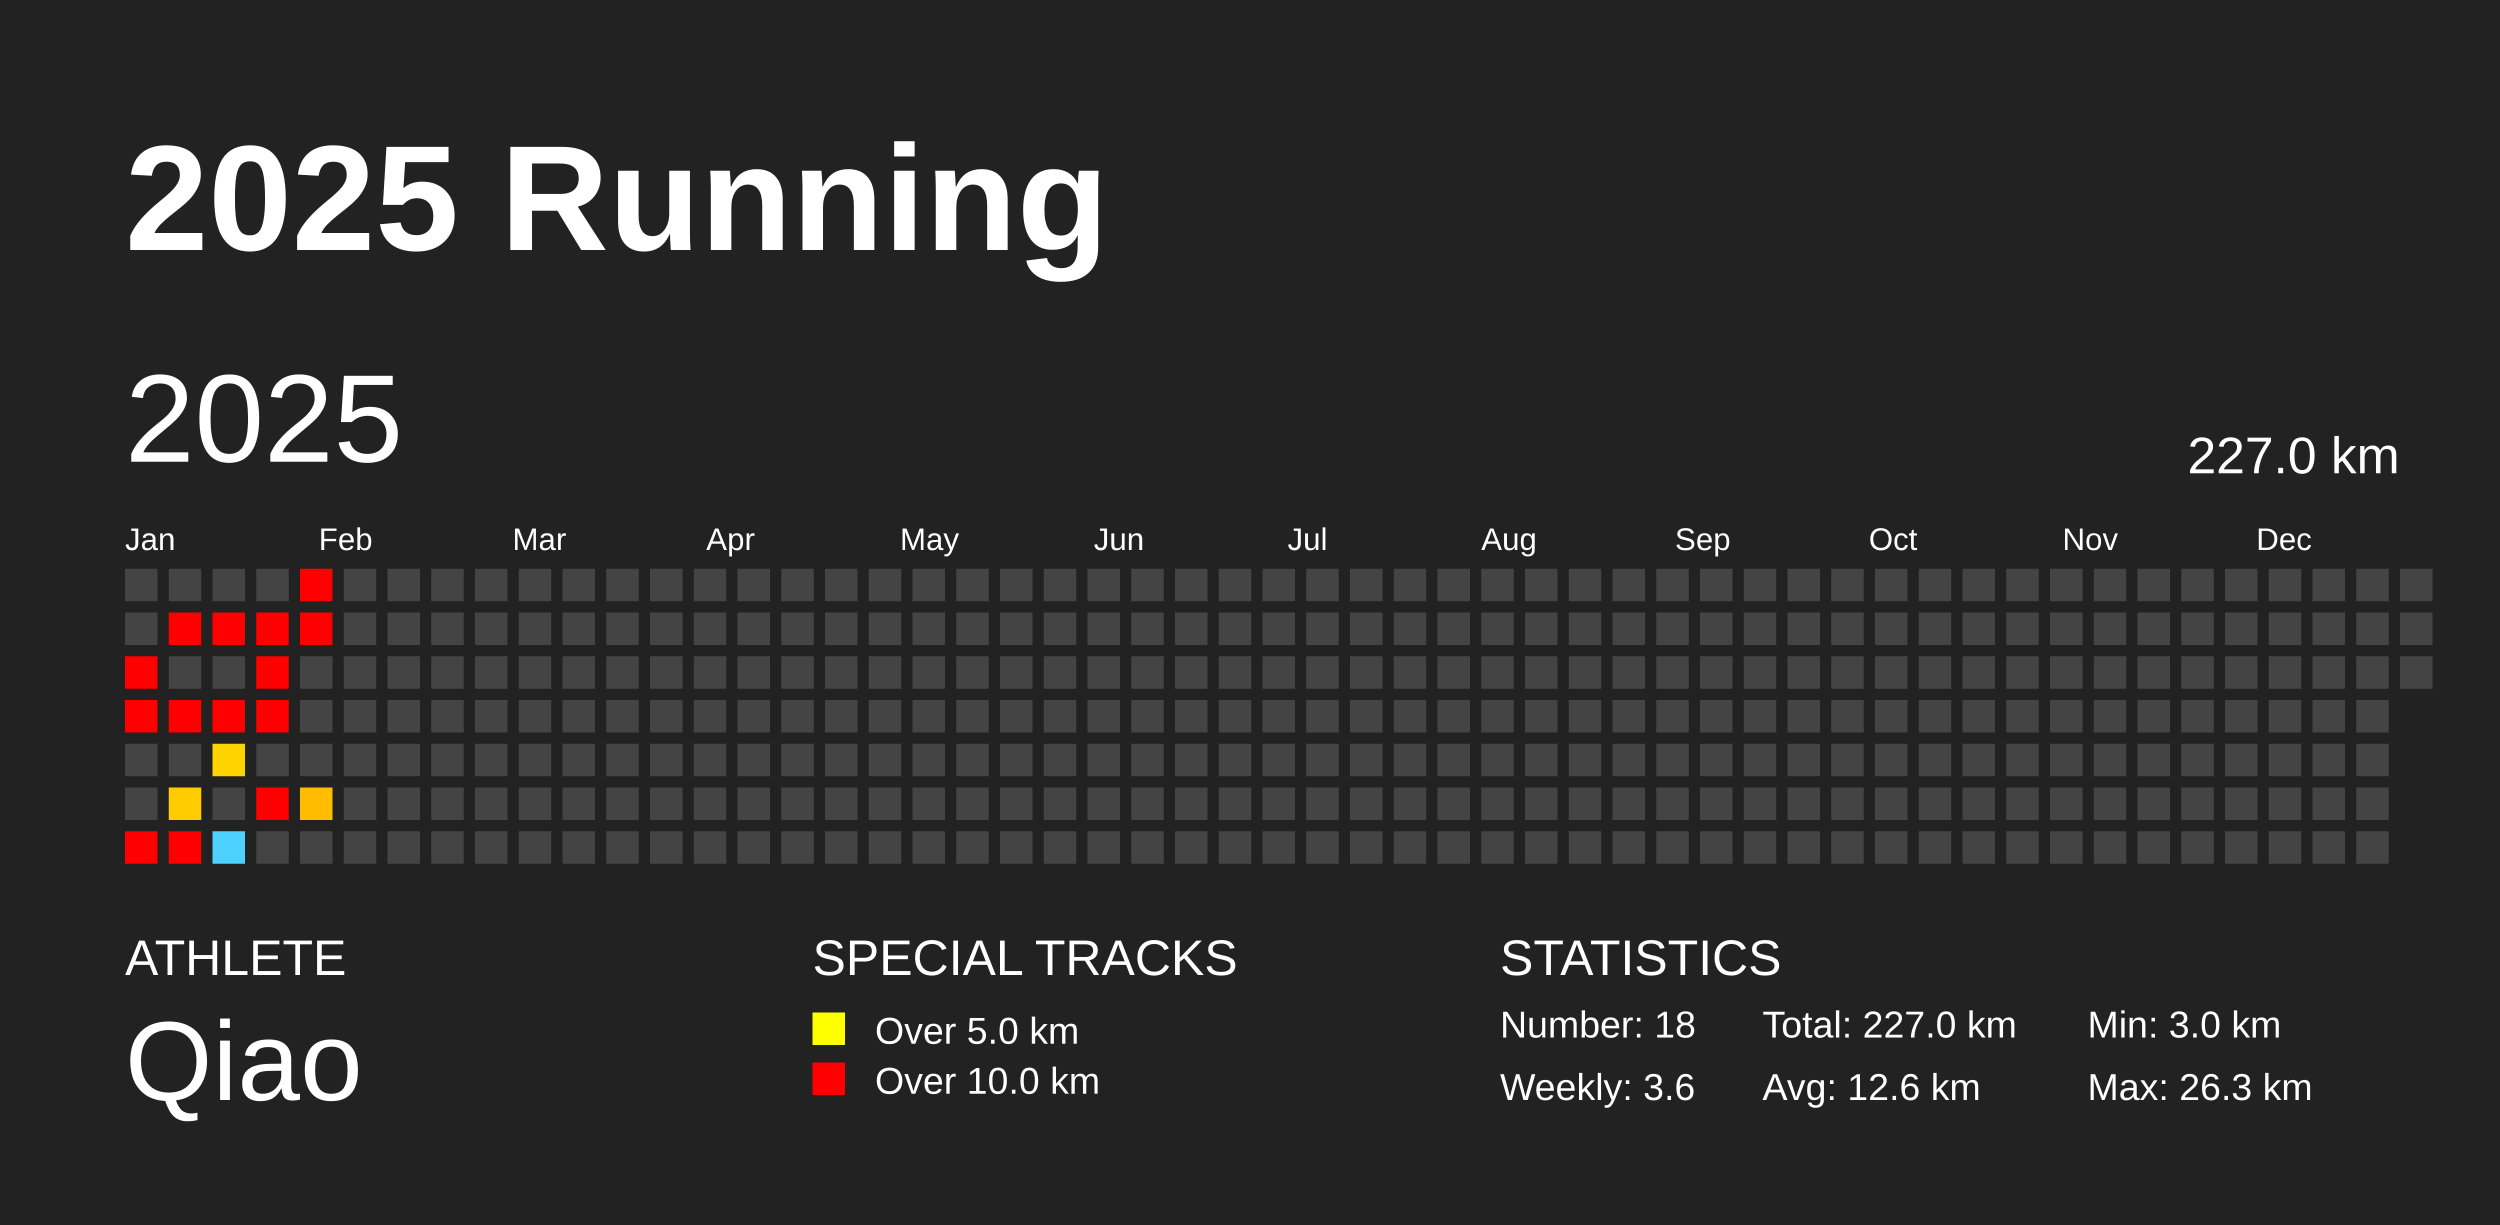
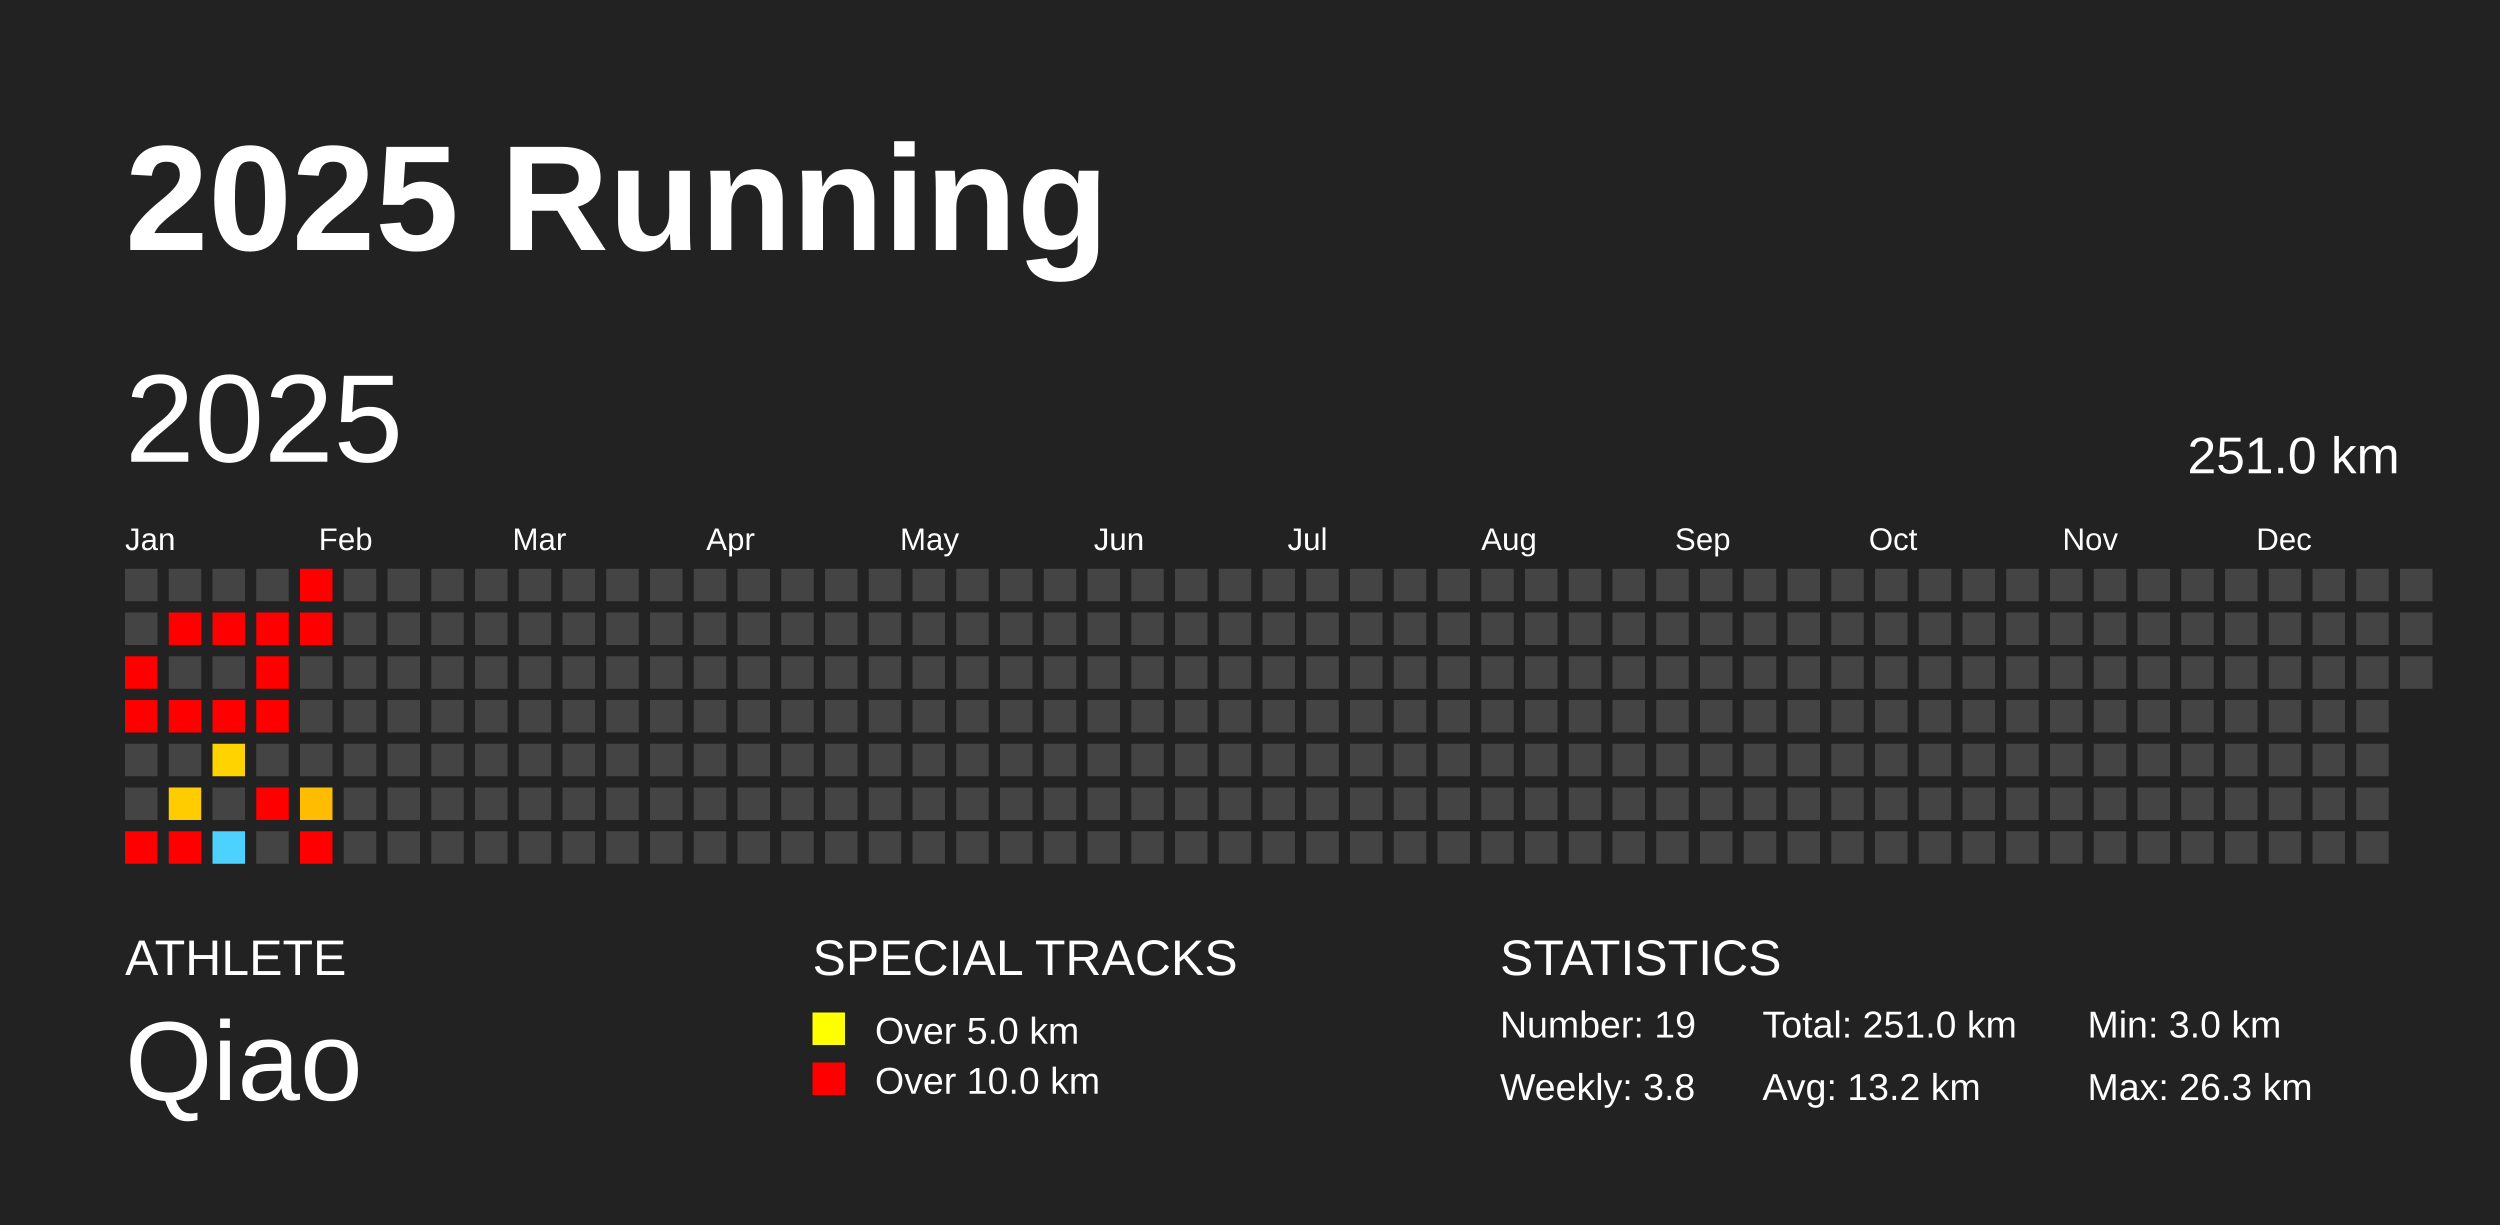
<svg xmlns="http://www.w3.org/2000/svg" baseProfile="full" height="98mm" version="1.1" viewBox="0,0,200,98" width="200mm">
  <defs />
  <rect fill="#222222" height="98" width="200" x="0" y="0" />
  <text fill="#FFFFFF" style="font-size:12px; font-family:Arial; font-weight:bold;" x="10" y="20">2025 Running</text>
  <text fill="#FFFFFF" style="font-size:4px; font-family:Arial" x="10" y="78">ATHLETE</text>
  <text fill="#FFFFFF" style="font-size:9px; font-family:Arial" x="10" y="88">Qiao</text>
  <text fill="#FFFFFF" style="font-size:4px; font-family:Arial" x="65" y="78">SPECIAL TRACKS</text>
  <rect fill="yellow" height="2.6" width="2.6" x="65" y="81" />
  <text fill="#FFFFFF" style="font-size:3px; font-family:Arial" x="70" y="83.5">Over 5.0 km</text>
  <rect fill="red" height="2.6" width="2.6" x="65" y="85" />
  <text fill="#FFFFFF" style="font-size:3px; font-family:Arial" x="70" y="87.5">Over 10.0 km</text>
  <text fill="#FFFFFF" style="font-size:4px; font-family:Arial" x="120" y="78">STATISTICS</text>
-   <text fill="#FFFFFF" style="font-size:3px; font-family:Arial" x="120" y="83">Number: 18</text>
-   <text fill="#FFFFFF" style="font-size:3px; font-family:Arial" x="120" y="88">Weekly: 3.6</text>
-   <text fill="#FFFFFF" style="font-size:3px; font-family:Arial" x="141" y="83">Total: 227.0 km</text>
-   <text fill="#FFFFFF" style="font-size:3px; font-family:Arial" x="141" y="88">Avg: 12.6 km</text>
+   <text fill="#FFFFFF" style="font-size:3px; font-family:Arial" x="120" y="83">Number: 19</text>
+   <text fill="#FFFFFF" style="font-size:3px; font-family:Arial" x="120" y="88">Weekly: 3.8</text>
+   <text fill="#FFFFFF" style="font-size:3px; font-family:Arial" x="141" y="83">Total: 251.0 km</text>
+   <text fill="#FFFFFF" style="font-size:3px; font-family:Arial" x="141" y="88">Avg: 13.2 km</text>
  <text fill="#FFFFFF" style="font-size:3px; font-family:Arial" x="167" y="83">Min: 3.0 km</text>
  <text fill="#FFFFFF" style="font-size:3px; font-family:Arial" x="167" y="88">Max: 26.3 km</text>
  <text dominant-baseline="hanging" fill="#FFFFFF" style="font-size:10.0px; font-family:Arial;" x="10" y="30">2025</text>
-   <text dominant-baseline="hanging" fill="#FFFFFF" style="font-size:4.125px; font-family:Arial;" x="175" y="35">227.0 km</text>
+   <text dominant-baseline="hanging" fill="#FFFFFF" style="font-size:4.125px; font-family:Arial;" x="175" y="35">251.0 km</text>
  <text fill="#FFFFFF" style="font-size:2.5px; font-family:Arial" x="10.0" y="44">Jan</text>
  <text fill="#FFFFFF" style="font-size:2.5px; font-family:Arial" x="25.5" y="44">Feb</text>
  <text fill="#FFFFFF" style="font-size:2.5px; font-family:Arial" x="41.0" y="44">Mar</text>
  <text fill="#FFFFFF" style="font-size:2.5px; font-family:Arial" x="56.5" y="44">Apr</text>
  <text fill="#FFFFFF" style="font-size:2.5px; font-family:Arial" x="72.0" y="44">May</text>
  <text fill="#FFFFFF" style="font-size:2.5px; font-family:Arial" x="87.5" y="44">Jun</text>
  <text fill="#FFFFFF" style="font-size:2.5px; font-family:Arial" x="103.0" y="44">Jul</text>
  <text fill="#FFFFFF" style="font-size:2.5px; font-family:Arial" x="118.5" y="44">Aug</text>
  <text fill="#FFFFFF" style="font-size:2.5px; font-family:Arial" x="134.0" y="44">Sep</text>
  <text fill="#FFFFFF" style="font-size:2.5px; font-family:Arial" x="149.5" y="44">Oct</text>
  <text fill="#FFFFFF" style="font-size:2.5px; font-family:Arial" x="165.0" y="44">Nov</text>
  <text fill="#FFFFFF" style="font-size:2.5px; font-family:Arial" x="180.5" y="44">Dec</text>
  <rect fill="#444444" height="2.6" width="2.6" x="10.0" y="45.5" />
  <rect fill="#444444" height="2.6" width="2.6" x="10.0" y="49.0" />
  <rect fill="red" height="2.6" width="2.6" x="10.0" y="52.5" />
  <rect fill="red" height="2.6" width="2.6" x="10.0" y="56.0" />
  <rect fill="#444444" height="2.6" width="2.6" x="10.0" y="59.5" />
  <rect fill="#444444" height="2.6" width="2.6" x="10.0" y="63.0" />
  <rect fill="red" height="2.6" width="2.6" x="10.0" y="66.5" />
  <rect fill="#444444" height="2.6" width="2.6" x="13.5" y="45.5" />
  <rect fill="red" height="2.6" width="2.6" x="13.5" y="49.0" />
  <rect fill="#444444" height="2.6" width="2.6" x="13.5" y="52.5" />
  <rect fill="red" height="2.6" width="2.6" x="13.5" y="56.0" />
  <rect fill="#444444" height="2.6" width="2.6" x="13.5" y="59.5" />
  <rect fill="#ffcc00" height="2.6" width="2.6" x="13.5" y="63.0" />
  <rect fill="red" height="2.6" width="2.6" x="13.5" y="66.5" />
  <rect fill="#444444" height="2.6" width="2.6" x="17.0" y="45.5" />
  <rect fill="red" height="2.6" width="2.6" x="17.0" y="49.0" />
  <rect fill="#444444" height="2.6" width="2.6" x="17.0" y="52.5" />
  <rect fill="red" height="2.6" width="2.6" x="17.0" y="56.0" />
  <rect fill="#ffd300" height="2.6" width="2.6" x="17.0" y="59.5" />
  <rect fill="#444444" height="2.6" width="2.6" x="17.0" y="63.0" />
  <rect fill="#4dd2ff" height="2.6" width="2.6" x="17.0" y="66.5" />
  <rect fill="#444444" height="2.6" width="2.6" x="20.5" y="45.5" />
  <rect fill="red" height="2.6" width="2.6" x="20.5" y="49.0" />
  <rect fill="red" height="2.6" width="2.6" x="20.5" y="52.5" />
  <rect fill="red" height="2.6" width="2.6" x="20.5" y="56.0" />
  <rect fill="#444444" height="2.6" width="2.6" x="20.5" y="59.5" />
  <rect fill="red" height="2.6" width="2.6" x="20.5" y="63.0" />
  <rect fill="#444444" height="2.6" width="2.6" x="20.5" y="66.5" />
  <rect fill="red" height="2.6" width="2.6" x="24.0" y="45.5" />
  <rect fill="red" height="2.6" width="2.6" x="24.0" y="49.0" />
  <rect fill="#444444" height="2.6" width="2.6" x="24.0" y="52.5" />
  <rect fill="#444444" height="2.6" width="2.6" x="24.0" y="56.0" />
  <rect fill="#444444" height="2.6" width="2.6" x="24.0" y="59.5" />
  <rect fill="#ffbc00" height="2.6" width="2.6" x="24.0" y="63.0" />
-   <rect fill="#444444" height="2.6" width="2.6" x="24.0" y="66.5" />
+   <rect fill="red" height="2.6" width="2.6" x="24.0" y="66.5" />
  <rect fill="#444444" height="2.6" width="2.6" x="27.5" y="45.5" />
  <rect fill="#444444" height="2.6" width="2.6" x="27.5" y="49.0" />
  <rect fill="#444444" height="2.6" width="2.6" x="27.5" y="52.5" />
  <rect fill="#444444" height="2.6" width="2.6" x="27.5" y="56.0" />
  <rect fill="#444444" height="2.6" width="2.6" x="27.5" y="59.5" />
  <rect fill="#444444" height="2.6" width="2.6" x="27.5" y="63.0" />
  <rect fill="#444444" height="2.6" width="2.6" x="27.5" y="66.5" />
  <rect fill="#444444" height="2.6" width="2.6" x="31.0" y="45.5" />
  <rect fill="#444444" height="2.6" width="2.6" x="31.0" y="49.0" />
  <rect fill="#444444" height="2.6" width="2.6" x="31.0" y="52.5" />
  <rect fill="#444444" height="2.6" width="2.6" x="31.0" y="56.0" />
  <rect fill="#444444" height="2.6" width="2.6" x="31.0" y="59.5" />
  <rect fill="#444444" height="2.6" width="2.6" x="31.0" y="63.0" />
  <rect fill="#444444" height="2.6" width="2.6" x="31.0" y="66.5" />
  <rect fill="#444444" height="2.6" width="2.6" x="34.5" y="45.5" />
  <rect fill="#444444" height="2.6" width="2.6" x="34.5" y="49.0" />
  <rect fill="#444444" height="2.6" width="2.6" x="34.5" y="52.5" />
  <rect fill="#444444" height="2.6" width="2.6" x="34.5" y="56.0" />
  <rect fill="#444444" height="2.6" width="2.6" x="34.5" y="59.5" />
  <rect fill="#444444" height="2.6" width="2.6" x="34.5" y="63.0" />
  <rect fill="#444444" height="2.6" width="2.6" x="34.5" y="66.5" />
  <rect fill="#444444" height="2.6" width="2.6" x="38.0" y="45.5" />
  <rect fill="#444444" height="2.6" width="2.6" x="38.0" y="49.0" />
  <rect fill="#444444" height="2.6" width="2.6" x="38.0" y="52.5" />
  <rect fill="#444444" height="2.6" width="2.6" x="38.0" y="56.0" />
  <rect fill="#444444" height="2.6" width="2.6" x="38.0" y="59.5" />
  <rect fill="#444444" height="2.6" width="2.6" x="38.0" y="63.0" />
  <rect fill="#444444" height="2.6" width="2.6" x="38.0" y="66.5" />
  <rect fill="#444444" height="2.6" width="2.6" x="41.5" y="45.5" />
  <rect fill="#444444" height="2.6" width="2.6" x="41.5" y="49.0" />
  <rect fill="#444444" height="2.6" width="2.6" x="41.5" y="52.5" />
  <rect fill="#444444" height="2.6" width="2.6" x="41.5" y="56.0" />
  <rect fill="#444444" height="2.6" width="2.6" x="41.5" y="59.5" />
  <rect fill="#444444" height="2.6" width="2.6" x="41.5" y="63.0" />
  <rect fill="#444444" height="2.6" width="2.6" x="41.5" y="66.5" />
  <rect fill="#444444" height="2.6" width="2.6" x="45.0" y="45.5" />
  <rect fill="#444444" height="2.6" width="2.6" x="45.0" y="49.0" />
  <rect fill="#444444" height="2.6" width="2.6" x="45.0" y="52.5" />
  <rect fill="#444444" height="2.6" width="2.6" x="45.0" y="56.0" />
  <rect fill="#444444" height="2.6" width="2.6" x="45.0" y="59.5" />
  <rect fill="#444444" height="2.6" width="2.6" x="45.0" y="63.0" />
  <rect fill="#444444" height="2.6" width="2.6" x="45.0" y="66.5" />
  <rect fill="#444444" height="2.6" width="2.6" x="48.5" y="45.5" />
  <rect fill="#444444" height="2.6" width="2.6" x="48.5" y="49.0" />
  <rect fill="#444444" height="2.6" width="2.6" x="48.5" y="52.5" />
  <rect fill="#444444" height="2.6" width="2.6" x="48.5" y="56.0" />
  <rect fill="#444444" height="2.6" width="2.6" x="48.5" y="59.5" />
  <rect fill="#444444" height="2.6" width="2.6" x="48.5" y="63.0" />
  <rect fill="#444444" height="2.6" width="2.6" x="48.5" y="66.5" />
  <rect fill="#444444" height="2.6" width="2.6" x="52.0" y="45.5" />
  <rect fill="#444444" height="2.6" width="2.6" x="52.0" y="49.0" />
  <rect fill="#444444" height="2.6" width="2.6" x="52.0" y="52.5" />
  <rect fill="#444444" height="2.6" width="2.6" x="52.0" y="56.0" />
  <rect fill="#444444" height="2.6" width="2.6" x="52.0" y="59.5" />
  <rect fill="#444444" height="2.6" width="2.6" x="52.0" y="63.0" />
  <rect fill="#444444" height="2.6" width="2.6" x="52.0" y="66.5" />
  <rect fill="#444444" height="2.6" width="2.6" x="55.5" y="45.5" />
  <rect fill="#444444" height="2.6" width="2.6" x="55.5" y="49.0" />
  <rect fill="#444444" height="2.6" width="2.6" x="55.5" y="52.5" />
  <rect fill="#444444" height="2.6" width="2.6" x="55.5" y="56.0" />
  <rect fill="#444444" height="2.6" width="2.6" x="55.5" y="59.5" />
  <rect fill="#444444" height="2.6" width="2.6" x="55.5" y="63.0" />
  <rect fill="#444444" height="2.6" width="2.6" x="55.5" y="66.5" />
  <rect fill="#444444" height="2.6" width="2.6" x="59.0" y="45.5" />
  <rect fill="#444444" height="2.6" width="2.6" x="59.0" y="49.0" />
  <rect fill="#444444" height="2.6" width="2.6" x="59.0" y="52.5" />
  <rect fill="#444444" height="2.6" width="2.6" x="59.0" y="56.0" />
  <rect fill="#444444" height="2.6" width="2.6" x="59.0" y="59.5" />
  <rect fill="#444444" height="2.6" width="2.6" x="59.0" y="63.0" />
  <rect fill="#444444" height="2.6" width="2.6" x="59.0" y="66.5" />
  <rect fill="#444444" height="2.6" width="2.6" x="62.5" y="45.5" />
  <rect fill="#444444" height="2.6" width="2.6" x="62.5" y="49.0" />
  <rect fill="#444444" height="2.6" width="2.6" x="62.5" y="52.5" />
  <rect fill="#444444" height="2.6" width="2.6" x="62.5" y="56.0" />
  <rect fill="#444444" height="2.6" width="2.6" x="62.5" y="59.5" />
  <rect fill="#444444" height="2.6" width="2.6" x="62.5" y="63.0" />
  <rect fill="#444444" height="2.6" width="2.6" x="62.5" y="66.5" />
  <rect fill="#444444" height="2.6" width="2.6" x="66.0" y="45.5" />
  <rect fill="#444444" height="2.6" width="2.6" x="66.0" y="49.0" />
  <rect fill="#444444" height="2.6" width="2.6" x="66.0" y="52.5" />
  <rect fill="#444444" height="2.6" width="2.6" x="66.0" y="56.0" />
  <rect fill="#444444" height="2.6" width="2.6" x="66.0" y="59.5" />
  <rect fill="#444444" height="2.6" width="2.6" x="66.0" y="63.0" />
  <rect fill="#444444" height="2.6" width="2.6" x="66.0" y="66.5" />
  <rect fill="#444444" height="2.6" width="2.6" x="69.5" y="45.5" />
  <rect fill="#444444" height="2.6" width="2.6" x="69.5" y="49.0" />
  <rect fill="#444444" height="2.6" width="2.6" x="69.5" y="52.5" />
  <rect fill="#444444" height="2.6" width="2.6" x="69.5" y="56.0" />
  <rect fill="#444444" height="2.6" width="2.6" x="69.5" y="59.5" />
  <rect fill="#444444" height="2.6" width="2.6" x="69.5" y="63.0" />
  <rect fill="#444444" height="2.6" width="2.6" x="69.5" y="66.5" />
  <rect fill="#444444" height="2.6" width="2.6" x="73.0" y="45.5" />
  <rect fill="#444444" height="2.6" width="2.6" x="73.0" y="49.0" />
  <rect fill="#444444" height="2.6" width="2.6" x="73.0" y="52.5" />
  <rect fill="#444444" height="2.6" width="2.6" x="73.0" y="56.0" />
  <rect fill="#444444" height="2.6" width="2.6" x="73.0" y="59.5" />
  <rect fill="#444444" height="2.6" width="2.6" x="73.0" y="63.0" />
  <rect fill="#444444" height="2.6" width="2.6" x="73.0" y="66.5" />
  <rect fill="#444444" height="2.6" width="2.6" x="76.5" y="45.5" />
  <rect fill="#444444" height="2.6" width="2.6" x="76.5" y="49.0" />
  <rect fill="#444444" height="2.6" width="2.6" x="76.5" y="52.5" />
  <rect fill="#444444" height="2.6" width="2.6" x="76.5" y="56.0" />
  <rect fill="#444444" height="2.6" width="2.6" x="76.5" y="59.5" />
  <rect fill="#444444" height="2.6" width="2.6" x="76.5" y="63.0" />
  <rect fill="#444444" height="2.6" width="2.6" x="76.5" y="66.5" />
  <rect fill="#444444" height="2.6" width="2.6" x="80.0" y="45.5" />
  <rect fill="#444444" height="2.6" width="2.6" x="80.0" y="49.0" />
  <rect fill="#444444" height="2.6" width="2.6" x="80.0" y="52.5" />
  <rect fill="#444444" height="2.6" width="2.6" x="80.0" y="56.0" />
  <rect fill="#444444" height="2.6" width="2.6" x="80.0" y="59.5" />
  <rect fill="#444444" height="2.6" width="2.6" x="80.0" y="63.0" />
  <rect fill="#444444" height="2.6" width="2.6" x="80.0" y="66.5" />
  <rect fill="#444444" height="2.6" width="2.6" x="83.5" y="45.5" />
  <rect fill="#444444" height="2.6" width="2.6" x="83.5" y="49.0" />
  <rect fill="#444444" height="2.6" width="2.6" x="83.5" y="52.5" />
  <rect fill="#444444" height="2.6" width="2.6" x="83.5" y="56.0" />
  <rect fill="#444444" height="2.6" width="2.6" x="83.5" y="59.5" />
  <rect fill="#444444" height="2.6" width="2.6" x="83.5" y="63.0" />
  <rect fill="#444444" height="2.6" width="2.6" x="83.5" y="66.5" />
  <rect fill="#444444" height="2.6" width="2.6" x="87.0" y="45.5" />
  <rect fill="#444444" height="2.6" width="2.6" x="87.0" y="49.0" />
  <rect fill="#444444" height="2.6" width="2.6" x="87.0" y="52.5" />
  <rect fill="#444444" height="2.6" width="2.6" x="87.0" y="56.0" />
  <rect fill="#444444" height="2.6" width="2.6" x="87.0" y="59.5" />
  <rect fill="#444444" height="2.6" width="2.6" x="87.0" y="63.0" />
  <rect fill="#444444" height="2.6" width="2.6" x="87.0" y="66.5" />
  <rect fill="#444444" height="2.6" width="2.6" x="90.5" y="45.5" />
  <rect fill="#444444" height="2.6" width="2.6" x="90.5" y="49.0" />
  <rect fill="#444444" height="2.6" width="2.6" x="90.5" y="52.5" />
  <rect fill="#444444" height="2.6" width="2.6" x="90.5" y="56.0" />
  <rect fill="#444444" height="2.6" width="2.6" x="90.5" y="59.5" />
  <rect fill="#444444" height="2.6" width="2.6" x="90.5" y="63.0" />
  <rect fill="#444444" height="2.6" width="2.6" x="90.5" y="66.5" />
  <rect fill="#444444" height="2.6" width="2.6" x="94.0" y="45.5" />
  <rect fill="#444444" height="2.6" width="2.6" x="94.0" y="49.0" />
  <rect fill="#444444" height="2.6" width="2.6" x="94.0" y="52.5" />
  <rect fill="#444444" height="2.6" width="2.6" x="94.0" y="56.0" />
  <rect fill="#444444" height="2.6" width="2.6" x="94.0" y="59.5" />
  <rect fill="#444444" height="2.6" width="2.6" x="94.0" y="63.0" />
  <rect fill="#444444" height="2.6" width="2.6" x="94.0" y="66.5" />
  <rect fill="#444444" height="2.6" width="2.6" x="97.5" y="45.5" />
  <rect fill="#444444" height="2.6" width="2.6" x="97.5" y="49.0" />
  <rect fill="#444444" height="2.6" width="2.6" x="97.5" y="52.5" />
  <rect fill="#444444" height="2.6" width="2.6" x="97.5" y="56.0" />
  <rect fill="#444444" height="2.6" width="2.6" x="97.5" y="59.5" />
  <rect fill="#444444" height="2.6" width="2.6" x="97.5" y="63.0" />
  <rect fill="#444444" height="2.6" width="2.6" x="97.5" y="66.5" />
  <rect fill="#444444" height="2.6" width="2.6" x="101.0" y="45.5" />
  <rect fill="#444444" height="2.6" width="2.6" x="101.0" y="49.0" />
  <rect fill="#444444" height="2.6" width="2.6" x="101.0" y="52.5" />
  <rect fill="#444444" height="2.6" width="2.6" x="101.0" y="56.0" />
  <rect fill="#444444" height="2.6" width="2.6" x="101.0" y="59.5" />
  <rect fill="#444444" height="2.6" width="2.6" x="101.0" y="63.0" />
  <rect fill="#444444" height="2.6" width="2.6" x="101.0" y="66.5" />
  <rect fill="#444444" height="2.6" width="2.6" x="104.5" y="45.5" />
  <rect fill="#444444" height="2.6" width="2.6" x="104.5" y="49.0" />
  <rect fill="#444444" height="2.6" width="2.6" x="104.5" y="52.5" />
  <rect fill="#444444" height="2.6" width="2.6" x="104.5" y="56.0" />
  <rect fill="#444444" height="2.6" width="2.6" x="104.5" y="59.5" />
  <rect fill="#444444" height="2.6" width="2.6" x="104.5" y="63.0" />
  <rect fill="#444444" height="2.6" width="2.6" x="104.5" y="66.5" />
  <rect fill="#444444" height="2.6" width="2.6" x="108.0" y="45.5" />
  <rect fill="#444444" height="2.6" width="2.6" x="108.0" y="49.0" />
  <rect fill="#444444" height="2.6" width="2.6" x="108.0" y="52.5" />
  <rect fill="#444444" height="2.6" width="2.6" x="108.0" y="56.0" />
  <rect fill="#444444" height="2.6" width="2.6" x="108.0" y="59.5" />
  <rect fill="#444444" height="2.6" width="2.6" x="108.0" y="63.0" />
  <rect fill="#444444" height="2.6" width="2.6" x="108.0" y="66.5" />
  <rect fill="#444444" height="2.6" width="2.6" x="111.5" y="45.5" />
  <rect fill="#444444" height="2.6" width="2.6" x="111.5" y="49.0" />
  <rect fill="#444444" height="2.6" width="2.6" x="111.5" y="52.5" />
  <rect fill="#444444" height="2.6" width="2.6" x="111.5" y="56.0" />
  <rect fill="#444444" height="2.6" width="2.6" x="111.5" y="59.5" />
  <rect fill="#444444" height="2.6" width="2.6" x="111.5" y="63.0" />
  <rect fill="#444444" height="2.6" width="2.6" x="111.5" y="66.5" />
  <rect fill="#444444" height="2.6" width="2.6" x="115.0" y="45.5" />
  <rect fill="#444444" height="2.6" width="2.6" x="115.0" y="49.0" />
  <rect fill="#444444" height="2.6" width="2.6" x="115.0" y="52.5" />
  <rect fill="#444444" height="2.6" width="2.6" x="115.0" y="56.0" />
  <rect fill="#444444" height="2.6" width="2.6" x="115.0" y="59.5" />
  <rect fill="#444444" height="2.6" width="2.6" x="115.0" y="63.0" />
  <rect fill="#444444" height="2.6" width="2.6" x="115.0" y="66.5" />
  <rect fill="#444444" height="2.6" width="2.6" x="118.5" y="45.5" />
  <rect fill="#444444" height="2.6" width="2.6" x="118.5" y="49.0" />
  <rect fill="#444444" height="2.6" width="2.6" x="118.5" y="52.5" />
  <rect fill="#444444" height="2.6" width="2.6" x="118.5" y="56.0" />
  <rect fill="#444444" height="2.6" width="2.6" x="118.5" y="59.5" />
  <rect fill="#444444" height="2.6" width="2.6" x="118.5" y="63.0" />
  <rect fill="#444444" height="2.6" width="2.6" x="118.5" y="66.5" />
  <rect fill="#444444" height="2.6" width="2.6" x="122.0" y="45.5" />
  <rect fill="#444444" height="2.6" width="2.6" x="122.0" y="49.0" />
  <rect fill="#444444" height="2.6" width="2.6" x="122.0" y="52.5" />
  <rect fill="#444444" height="2.6" width="2.6" x="122.0" y="56.0" />
  <rect fill="#444444" height="2.6" width="2.6" x="122.0" y="59.5" />
  <rect fill="#444444" height="2.6" width="2.6" x="122.0" y="63.0" />
  <rect fill="#444444" height="2.6" width="2.6" x="122.0" y="66.5" />
  <rect fill="#444444" height="2.6" width="2.6" x="125.5" y="45.5" />
  <rect fill="#444444" height="2.6" width="2.6" x="125.5" y="49.0" />
  <rect fill="#444444" height="2.6" width="2.6" x="125.5" y="52.5" />
  <rect fill="#444444" height="2.6" width="2.6" x="125.5" y="56.0" />
  <rect fill="#444444" height="2.6" width="2.6" x="125.5" y="59.5" />
  <rect fill="#444444" height="2.6" width="2.6" x="125.5" y="63.0" />
  <rect fill="#444444" height="2.6" width="2.6" x="125.5" y="66.5" />
  <rect fill="#444444" height="2.6" width="2.6" x="129.0" y="45.5" />
  <rect fill="#444444" height="2.6" width="2.6" x="129.0" y="49.0" />
  <rect fill="#444444" height="2.6" width="2.6" x="129.0" y="52.5" />
  <rect fill="#444444" height="2.6" width="2.6" x="129.0" y="56.0" />
  <rect fill="#444444" height="2.6" width="2.6" x="129.0" y="59.5" />
  <rect fill="#444444" height="2.6" width="2.6" x="129.0" y="63.0" />
  <rect fill="#444444" height="2.6" width="2.6" x="129.0" y="66.5" />
  <rect fill="#444444" height="2.6" width="2.6" x="132.5" y="45.5" />
  <rect fill="#444444" height="2.6" width="2.6" x="132.5" y="49.0" />
  <rect fill="#444444" height="2.6" width="2.6" x="132.5" y="52.5" />
  <rect fill="#444444" height="2.6" width="2.6" x="132.5" y="56.0" />
  <rect fill="#444444" height="2.6" width="2.6" x="132.5" y="59.5" />
  <rect fill="#444444" height="2.6" width="2.6" x="132.5" y="63.0" />
  <rect fill="#444444" height="2.6" width="2.6" x="132.5" y="66.5" />
  <rect fill="#444444" height="2.6" width="2.6" x="136.0" y="45.5" />
  <rect fill="#444444" height="2.6" width="2.6" x="136.0" y="49.0" />
  <rect fill="#444444" height="2.6" width="2.6" x="136.0" y="52.5" />
  <rect fill="#444444" height="2.6" width="2.6" x="136.0" y="56.0" />
  <rect fill="#444444" height="2.6" width="2.6" x="136.0" y="59.5" />
  <rect fill="#444444" height="2.6" width="2.6" x="136.0" y="63.0" />
  <rect fill="#444444" height="2.6" width="2.6" x="136.0" y="66.5" />
  <rect fill="#444444" height="2.6" width="2.6" x="139.5" y="45.5" />
  <rect fill="#444444" height="2.6" width="2.6" x="139.5" y="49.0" />
  <rect fill="#444444" height="2.6" width="2.6" x="139.5" y="52.5" />
  <rect fill="#444444" height="2.6" width="2.6" x="139.5" y="56.0" />
  <rect fill="#444444" height="2.6" width="2.6" x="139.5" y="59.5" />
  <rect fill="#444444" height="2.6" width="2.6" x="139.5" y="63.0" />
  <rect fill="#444444" height="2.6" width="2.6" x="139.5" y="66.5" />
  <rect fill="#444444" height="2.6" width="2.6" x="143.0" y="45.5" />
  <rect fill="#444444" height="2.6" width="2.6" x="143.0" y="49.0" />
  <rect fill="#444444" height="2.6" width="2.6" x="143.0" y="52.5" />
  <rect fill="#444444" height="2.6" width="2.6" x="143.0" y="56.0" />
  <rect fill="#444444" height="2.6" width="2.6" x="143.0" y="59.5" />
  <rect fill="#444444" height="2.6" width="2.6" x="143.0" y="63.0" />
  <rect fill="#444444" height="2.6" width="2.6" x="143.0" y="66.5" />
  <rect fill="#444444" height="2.6" width="2.6" x="146.5" y="45.5" />
  <rect fill="#444444" height="2.6" width="2.6" x="146.5" y="49.0" />
  <rect fill="#444444" height="2.6" width="2.6" x="146.5" y="52.5" />
  <rect fill="#444444" height="2.6" width="2.6" x="146.5" y="56.0" />
  <rect fill="#444444" height="2.6" width="2.6" x="146.5" y="59.5" />
  <rect fill="#444444" height="2.6" width="2.6" x="146.5" y="63.0" />
  <rect fill="#444444" height="2.6" width="2.6" x="146.5" y="66.5" />
  <rect fill="#444444" height="2.6" width="2.6" x="150.0" y="45.5" />
  <rect fill="#444444" height="2.6" width="2.6" x="150.0" y="49.0" />
  <rect fill="#444444" height="2.6" width="2.6" x="150.0" y="52.5" />
  <rect fill="#444444" height="2.6" width="2.6" x="150.0" y="56.0" />
  <rect fill="#444444" height="2.6" width="2.6" x="150.0" y="59.5" />
  <rect fill="#444444" height="2.6" width="2.6" x="150.0" y="63.0" />
  <rect fill="#444444" height="2.6" width="2.6" x="150.0" y="66.5" />
  <rect fill="#444444" height="2.6" width="2.6" x="153.5" y="45.5" />
  <rect fill="#444444" height="2.6" width="2.6" x="153.5" y="49.0" />
  <rect fill="#444444" height="2.6" width="2.6" x="153.5" y="52.5" />
  <rect fill="#444444" height="2.6" width="2.6" x="153.5" y="56.0" />
  <rect fill="#444444" height="2.6" width="2.6" x="153.5" y="59.5" />
  <rect fill="#444444" height="2.6" width="2.6" x="153.5" y="63.0" />
  <rect fill="#444444" height="2.6" width="2.6" x="153.5" y="66.5" />
  <rect fill="#444444" height="2.6" width="2.6" x="157.0" y="45.5" />
  <rect fill="#444444" height="2.6" width="2.6" x="157.0" y="49.0" />
  <rect fill="#444444" height="2.6" width="2.6" x="157.0" y="52.5" />
  <rect fill="#444444" height="2.6" width="2.6" x="157.0" y="56.0" />
  <rect fill="#444444" height="2.6" width="2.6" x="157.0" y="59.5" />
  <rect fill="#444444" height="2.6" width="2.6" x="157.0" y="63.0" />
  <rect fill="#444444" height="2.6" width="2.6" x="157.0" y="66.5" />
  <rect fill="#444444" height="2.6" width="2.6" x="160.5" y="45.5" />
  <rect fill="#444444" height="2.6" width="2.6" x="160.5" y="49.0" />
  <rect fill="#444444" height="2.6" width="2.6" x="160.5" y="52.5" />
  <rect fill="#444444" height="2.6" width="2.6" x="160.5" y="56.0" />
  <rect fill="#444444" height="2.6" width="2.6" x="160.5" y="59.5" />
  <rect fill="#444444" height="2.6" width="2.6" x="160.5" y="63.0" />
  <rect fill="#444444" height="2.6" width="2.6" x="160.5" y="66.5" />
  <rect fill="#444444" height="2.6" width="2.6" x="164.0" y="45.5" />
  <rect fill="#444444" height="2.6" width="2.6" x="164.0" y="49.0" />
  <rect fill="#444444" height="2.6" width="2.6" x="164.0" y="52.5" />
  <rect fill="#444444" height="2.6" width="2.6" x="164.0" y="56.0" />
  <rect fill="#444444" height="2.6" width="2.6" x="164.0" y="59.5" />
  <rect fill="#444444" height="2.6" width="2.6" x="164.0" y="63.0" />
  <rect fill="#444444" height="2.6" width="2.6" x="164.0" y="66.5" />
  <rect fill="#444444" height="2.6" width="2.6" x="167.5" y="45.5" />
  <rect fill="#444444" height="2.6" width="2.6" x="167.5" y="49.0" />
  <rect fill="#444444" height="2.6" width="2.6" x="167.5" y="52.5" />
  <rect fill="#444444" height="2.6" width="2.6" x="167.5" y="56.0" />
  <rect fill="#444444" height="2.6" width="2.6" x="167.5" y="59.5" />
  <rect fill="#444444" height="2.6" width="2.6" x="167.5" y="63.0" />
  <rect fill="#444444" height="2.6" width="2.6" x="167.5" y="66.5" />
  <rect fill="#444444" height="2.6" width="2.6" x="171.0" y="45.5" />
  <rect fill="#444444" height="2.6" width="2.6" x="171.0" y="49.0" />
  <rect fill="#444444" height="2.6" width="2.6" x="171.0" y="52.5" />
  <rect fill="#444444" height="2.6" width="2.6" x="171.0" y="56.0" />
  <rect fill="#444444" height="2.6" width="2.6" x="171.0" y="59.5" />
  <rect fill="#444444" height="2.6" width="2.6" x="171.0" y="63.0" />
  <rect fill="#444444" height="2.6" width="2.6" x="171.0" y="66.5" />
  <rect fill="#444444" height="2.6" width="2.6" x="174.5" y="45.5" />
  <rect fill="#444444" height="2.6" width="2.6" x="174.5" y="49.0" />
  <rect fill="#444444" height="2.6" width="2.6" x="174.5" y="52.5" />
  <rect fill="#444444" height="2.6" width="2.6" x="174.5" y="56.0" />
  <rect fill="#444444" height="2.6" width="2.6" x="174.5" y="59.5" />
  <rect fill="#444444" height="2.6" width="2.6" x="174.5" y="63.0" />
  <rect fill="#444444" height="2.6" width="2.6" x="174.5" y="66.5" />
  <rect fill="#444444" height="2.6" width="2.6" x="178.0" y="45.5" />
  <rect fill="#444444" height="2.6" width="2.6" x="178.0" y="49.0" />
  <rect fill="#444444" height="2.6" width="2.6" x="178.0" y="52.5" />
  <rect fill="#444444" height="2.6" width="2.6" x="178.0" y="56.0" />
  <rect fill="#444444" height="2.6" width="2.6" x="178.0" y="59.5" />
  <rect fill="#444444" height="2.6" width="2.6" x="178.0" y="63.0" />
  <rect fill="#444444" height="2.6" width="2.6" x="178.0" y="66.5" />
  <rect fill="#444444" height="2.6" width="2.6" x="181.5" y="45.5" />
  <rect fill="#444444" height="2.6" width="2.6" x="181.5" y="49.0" />
  <rect fill="#444444" height="2.6" width="2.6" x="181.5" y="52.5" />
  <rect fill="#444444" height="2.6" width="2.6" x="181.5" y="56.0" />
  <rect fill="#444444" height="2.6" width="2.6" x="181.5" y="59.5" />
  <rect fill="#444444" height="2.6" width="2.6" x="181.5" y="63.0" />
  <rect fill="#444444" height="2.6" width="2.6" x="181.5" y="66.5" />
  <rect fill="#444444" height="2.6" width="2.6" x="185.0" y="45.5" />
  <rect fill="#444444" height="2.6" width="2.6" x="185.0" y="49.0" />
  <rect fill="#444444" height="2.6" width="2.6" x="185.0" y="52.5" />
  <rect fill="#444444" height="2.6" width="2.6" x="185.0" y="56.0" />
  <rect fill="#444444" height="2.6" width="2.6" x="185.0" y="59.5" />
  <rect fill="#444444" height="2.6" width="2.6" x="185.0" y="63.0" />
  <rect fill="#444444" height="2.6" width="2.6" x="185.0" y="66.5" />
  <rect fill="#444444" height="2.6" width="2.6" x="188.5" y="45.5" />
  <rect fill="#444444" height="2.6" width="2.6" x="188.5" y="49.0" />
  <rect fill="#444444" height="2.6" width="2.6" x="188.5" y="52.5" />
  <rect fill="#444444" height="2.6" width="2.6" x="188.5" y="56.0" />
  <rect fill="#444444" height="2.6" width="2.6" x="188.5" y="59.5" />
  <rect fill="#444444" height="2.6" width="2.6" x="188.5" y="63.0" />
  <rect fill="#444444" height="2.6" width="2.6" x="188.5" y="66.5" />
  <rect fill="#444444" height="2.6" width="2.6" x="192.0" y="45.5" />
  <rect fill="#444444" height="2.6" width="2.6" x="192.0" y="49.0" />
  <rect fill="#444444" height="2.6" width="2.6" x="192.0" y="52.5" />
</svg>
